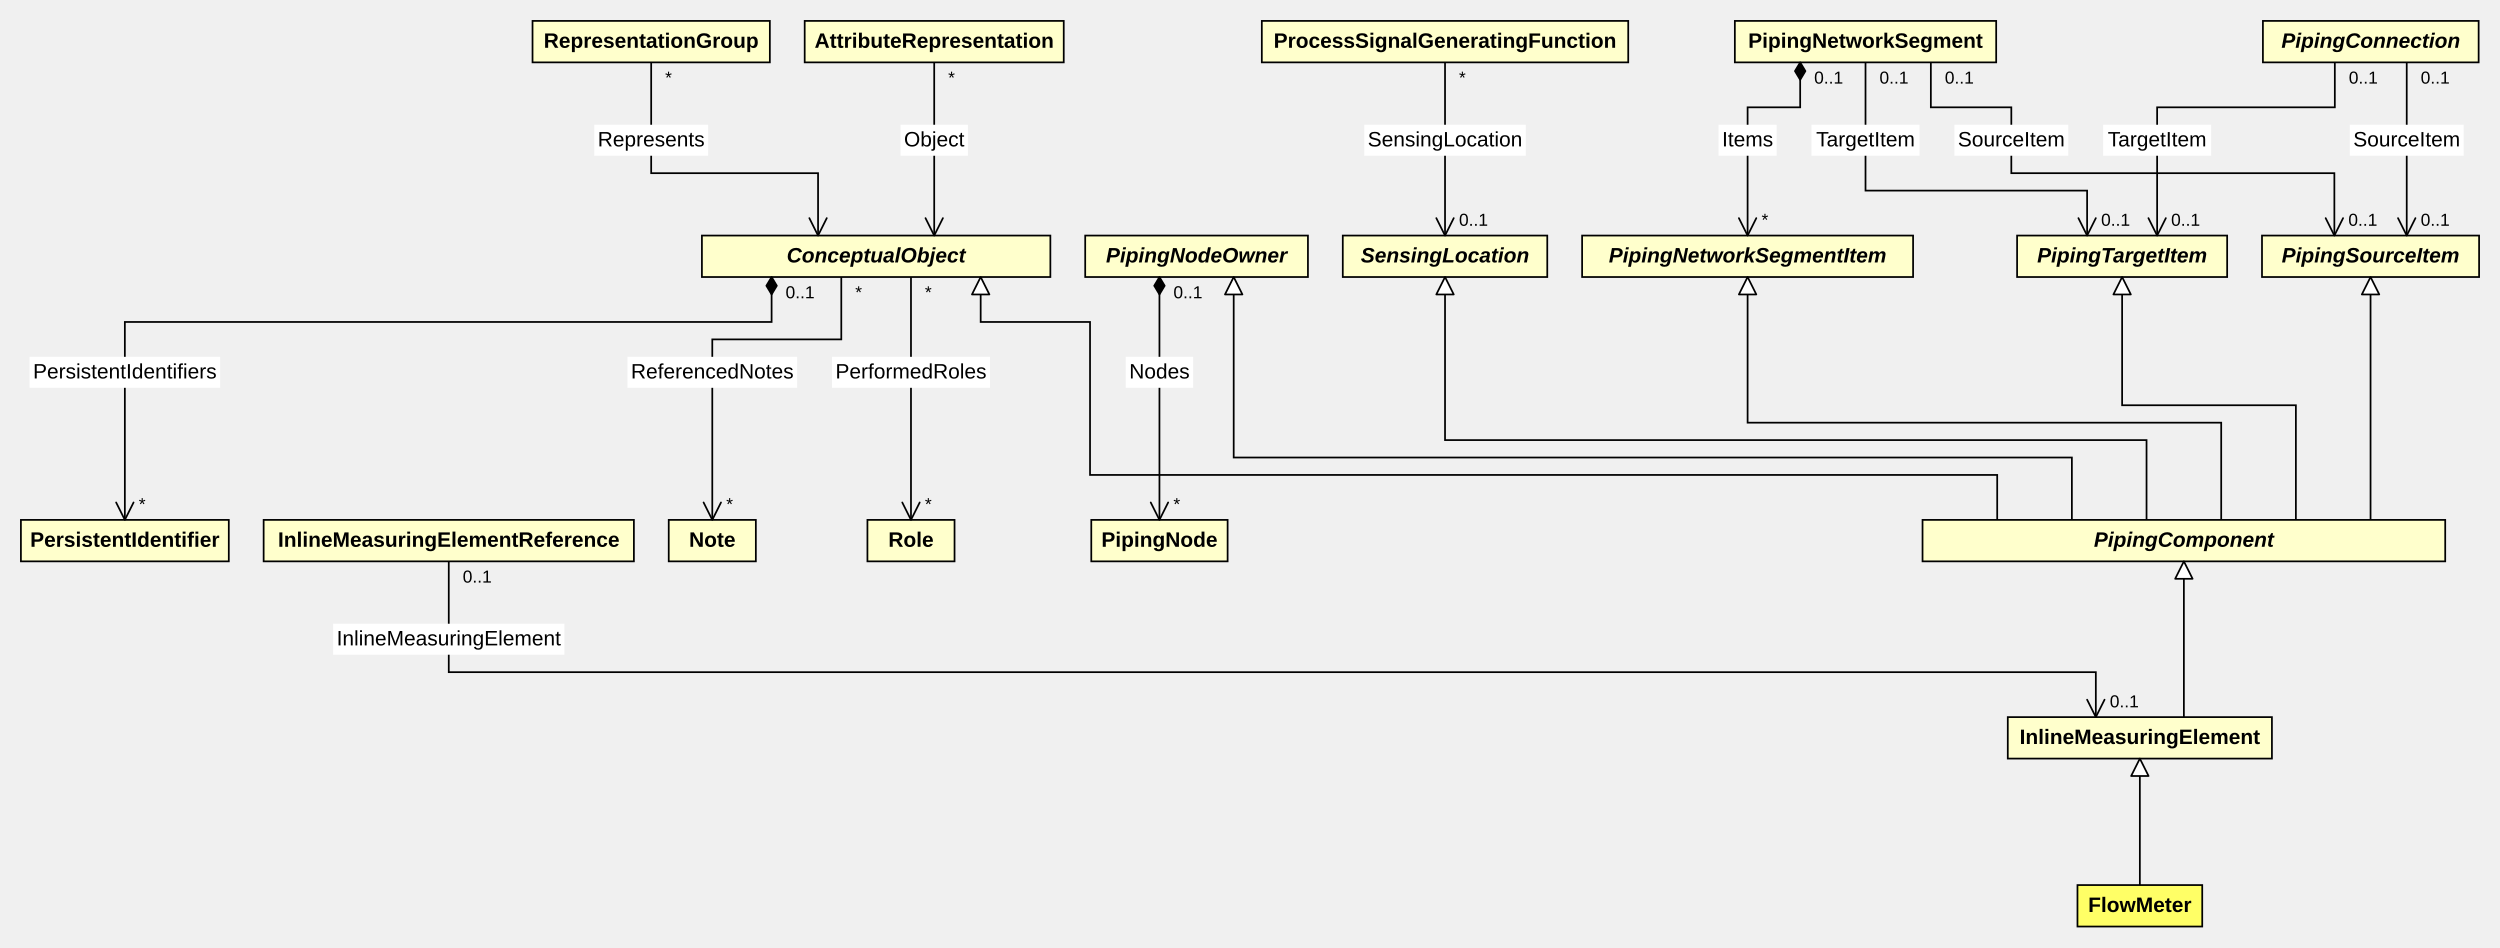
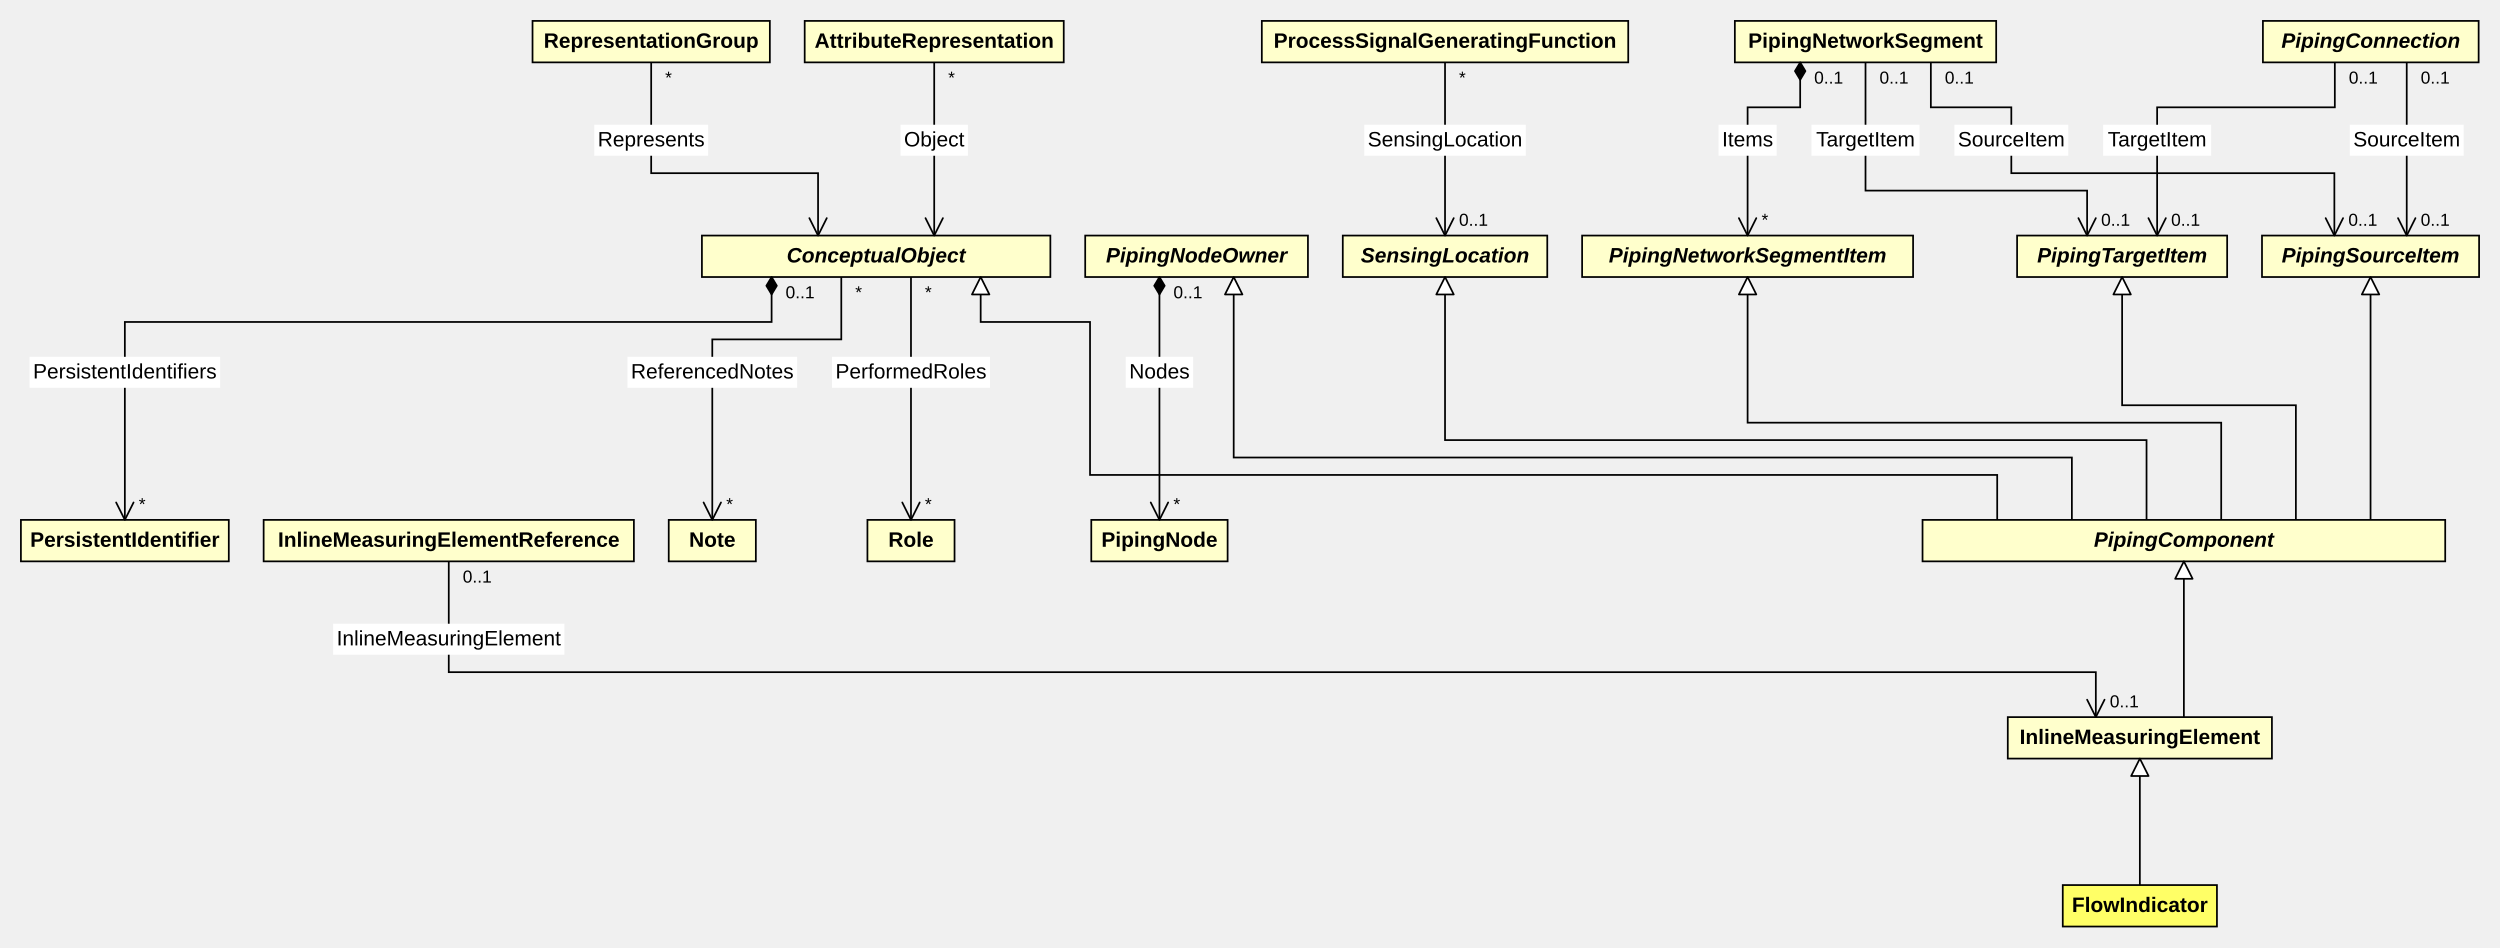
<svg xmlns="http://www.w3.org/2000/svg" width="1434.921px" height="543.8px" viewBox="0.0 0.0 1434.921 543.8">
  <style>
            .uml-foreground-stroke {
                stroke: black;
                stroke-width: 1px;
            }
            
            .uml-foreground-fill {
                fill: black;
            }
            
            .uml-background_color-type {
                fill: #ffffcc;
            }
            
            .uml-background_color-main_type {
                fill: #ffff66;
            }
            
            .uml-background_color-instance {
                fill: blue;
            }
            
            .uml-background_color-background {
                fill: white;
            }
            
            .uml-background_color-foreground {
                fill: black;
            }
            
            .uml-font-normal {
                font-family: Arial;
            }
            
            .uml-font-element {
                font-family: Arial;
            }
            
            .uml-fontsize-normal {
                font-size: 10px;
            }

            .uml-fontsize-large {
                font-size: 12px;
            }
            
            .uml-source_marker-closed_arrow {
                marker-start: url(#uml-marker-closed_arrow);
            }
            
            .uml-source_marker-open_arrow {
                marker-start: url(#uml-marker-open_arrow);
            }
            
            .uml-source_marker-filled_diamond {
                marker-start: url(#uml-marker-filled_diamond);
            }

            .uml-target_marker-closed_arrow {
                marker-end: url(#uml-marker-closed_arrow);
            }
            
            .uml-target_marker-open_arrow {
                marker-end: url(#uml-marker-open_arrow);
            }
            
            .uml-target_marker-filled_diamond {
                marker-end: url(#uml-marker-filled_diamond);
            }

            </style>
  <defs>
    <marker id="uml-marker-closed_arrow" viewBox="-2 -2 14 14" refX="10" refY="5.0" markerWidth="14" markerHeight="14" orient="auto-start-reverse">
      <path d="M 0 0 L 10 5.0 L 0 10 Z" stroke-linejoin="round" stroke-linecap="round" class="uml-foreground-stroke uml-background_color-background" />
    </marker>
    <marker id="uml-marker-open_arrow" viewBox="-2 -2 14 14" refX="10" refY="5.0" markerWidth="14" markerHeight="14" orient="auto-start-reverse">
      <path d="M 0 0 L 10 5.0 L 0 10" stroke-linejoin="round" stroke-linecap="round" fill="none" class="uml-foreground-stroke" />
    </marker>
    <marker id="uml-marker-filled_diamond" viewBox="-2 -2 14 14" refX="10" refY="5.0" markerWidth="14" markerHeight="14" orient="auto-start-reverse">
      <path d="M 0 5.0 L      5.0 2.0        10 5.0      5.0 8.0 Z       " stroke-linejoin="round" stroke-linecap="round" class="uml-foreground-stroke uml-background_color-foreground" />
    </marker>
  </defs>
  <rect class="uml-background_color-type uml-foreground-stroke" x="402.875" y="135.2" width="200.0" height="23.8" />
  <text x="502.875" text-anchor="middle" font-size="0px" y="150.64">
    <a href="../dexpi-models/Core/ConceptualObject.html">
      <tspan class="uml-foreground-fill uml-font-element uml-fontsize-large" font-weight="bold" font-style="italic">ConceptualObject</tspan>
    </a>
  </text>
  <rect class="uml-background_color-type uml-foreground-stroke" x="770.715" y="135.2" width="117.369" height="23.8" />
  <text x="829.399" text-anchor="middle" font-size="0px" y="150.64">
    <a href="../dexpi-models/Plant/Instrumentation/SensingLocation.html">
      <tspan class="uml-foreground-fill uml-font-element uml-fontsize-large" font-weight="bold" font-style="italic">SensingLocation</tspan>
    </a>
  </text>
  <rect class="uml-background_color-type uml-foreground-stroke" x="1103.475" y="298.4" width="300.0" height="23.8" />
  <text x="1253.475" text-anchor="middle" font-size="0px" y="313.84">
    <a href="../dexpi-models/Plant/Piping/PipingComponent.html">
      <tspan class="uml-foreground-fill uml-font-element uml-fontsize-large" font-weight="bold" font-style="italic">PipingComponent</tspan>
    </a>
  </text>
  <rect class="uml-background_color-type uml-foreground-stroke" x="1298.839" y="12.0" width="123.82" height="23.8" />
  <text x="1360.749" text-anchor="middle" font-size="0px" y="27.44">
    <a href="../dexpi-models/Plant/Piping/PipingConnection.html">
      <tspan class="uml-foreground-fill uml-font-element uml-fontsize-large" font-weight="bold" font-style="italic">PipingConnection</tspan>
    </a>
  </text>
  <rect class="uml-background_color-type uml-foreground-stroke" x="908.083" y="135.2" width="189.969" height="23.8" />
  <text x="1003.068" text-anchor="middle" font-size="0px" y="150.64">
    <a href="../dexpi-models/Plant/Piping/PipingNetworkSegmentItem.html">
      <tspan class="uml-foreground-fill uml-font-element uml-fontsize-large" font-weight="bold" font-style="italic">PipingNetworkSegmentItem</tspan>
    </a>
  </text>
  <rect class="uml-background_color-type uml-foreground-stroke" x="622.875" y="135.2" width="127.84" height="23.8" />
  <text x="686.795" text-anchor="middle" font-size="0px" y="150.64">
    <a href="../dexpi-models/Plant/Piping/PipingNodeOwner.html">
      <tspan class="uml-foreground-fill uml-font-element uml-fontsize-large" font-weight="bold" font-style="italic">PipingNodeOwner</tspan>
    </a>
  </text>
  <rect class="uml-background_color-type uml-foreground-stroke" x="1298.314" y="135.2" width="124.607" height="23.8" />
  <text x="1360.618" text-anchor="middle" font-size="0px" y="150.64">
    <a href="../dexpi-models/Plant/Piping/PipingSourceItem.html">
      <tspan class="uml-foreground-fill uml-font-element uml-fontsize-large" font-weight="bold" font-style="italic">PipingSourceItem</tspan>
    </a>
  </text>
  <rect class="uml-background_color-type uml-foreground-stroke" x="1157.748" y="135.2" width="120.566" height="23.8" />
  <text x="1218.031" text-anchor="middle" font-size="0px" y="150.64">
    <a href="../dexpi-models/Plant/Piping/PipingTargetItem.html">
      <tspan class="uml-foreground-fill uml-font-element uml-fontsize-large" font-weight="bold" font-style="italic">PipingTargetItem</tspan>
    </a>
  </text>
  <rect class="uml-background_color-type uml-foreground-stroke" x="461.866" y="12.0" width="148.684" height="23.8" />
  <text x="536.208" text-anchor="middle" font-size="0px" y="27.44">
    <a href="../dexpi-models/Core/Diagram/AttributeRepresentation.html">
      <tspan class="uml-foreground-fill uml-font-element uml-fontsize-large" font-weight="bold">AttributeRepresentation</tspan>
    </a>
  </text>
  <rect class="uml-background_color-type uml-foreground-stroke" x="305.654" y="12.0" width="136.212" height="23.8" />
  <text x="373.76" text-anchor="middle" font-size="0px" y="27.44">
    <a href="../dexpi-models/Core/Diagram/RepresentationGroup.html">
      <tspan class="uml-foreground-fill uml-font-element uml-fontsize-large" font-weight="bold">RepresentationGroup</tspan>
    </a>
  </text>
  <rect class="uml-background_color-type uml-foreground-stroke" x="383.831" y="298.4" width="50.0" height="23.8" />
  <text x="408.831" text-anchor="middle" font-size="0px" y="313.84">
    <a href="../dexpi-models/Core/Note.html">
      <tspan class="uml-foreground-fill uml-font-element uml-fontsize-large" font-weight="bold">Note</tspan>
    </a>
  </text>
  <rect class="uml-background_color-type uml-foreground-stroke" x="12.0" y="298.4" width="119.319" height="23.8" />
  <text x="71.659" text-anchor="middle" font-size="0px" y="313.84">
    <a href="../dexpi-models/Core/PersistentIdentifier.html">
      <tspan class="uml-foreground-fill uml-font-element uml-fontsize-large" font-weight="bold">PersistentIdentifier</tspan>
    </a>
  </text>
  <rect class="uml-background_color-type uml-foreground-stroke" x="497.875" y="298.4" width="50.0" height="23.8" />
  <text x="522.875" text-anchor="middle" font-size="0px" y="313.84">
    <a href="../dexpi-models/Core/Role.html">
      <tspan class="uml-foreground-fill uml-font-element uml-fontsize-large" font-weight="bold">Role</tspan>
    </a>
  </text>
-   <rect class="uml-background_color-main_type uml-foreground-stroke" x="1192.401" y="508" width="71.611" height="23.8" />
+   <rect class="uml-background_color-main_type uml-foreground-stroke" x="1183.958" y="508" width="88.497" height="23.8" />
  <text x="1228.207" text-anchor="middle" font-size="0px" y="523.44">
-     <tspan class="uml-foreground-fill uml-font-element uml-fontsize-large" font-weight="bold">FlowMeter</tspan>
+     <tspan class="uml-foreground-fill uml-font-element uml-fontsize-large" font-weight="bold">FlowIndicator</tspan>
  </text>
  <rect class="uml-background_color-type uml-foreground-stroke" x="151.319" y="298.4" width="212.512" height="23.8" />
  <text x="257.575" text-anchor="middle" font-size="0px" y="313.84">
    <a href="../dexpi-models/Plant/Instrumentation/InlineMeasuringElementReference.html">
      <tspan class="uml-foreground-fill uml-font-element uml-fontsize-large" font-weight="bold">InlineMeasuringElementReference</tspan>
    </a>
  </text>
  <rect class="uml-background_color-type uml-foreground-stroke" x="724.242" y="12.0" width="210.314" height="23.8" />
  <text x="829.399" text-anchor="middle" font-size="0px" y="27.44">
    <a href="../dexpi-models/Plant/Instrumentation/ProcessSignalGeneratingFunction.html">
      <tspan class="uml-foreground-fill uml-font-element uml-fontsize-large" font-weight="bold">ProcessSignalGeneratingFunction</tspan>
    </a>
  </text>
  <rect class="uml-background_color-type uml-foreground-stroke" x="1152.402" y="411.6" width="151.61" height="23.8" />
  <text x="1228.207" text-anchor="middle" font-size="0px" y="427.04">
    <a href="../dexpi-models/Plant/Piping/InlineMeasuringElement.html">
      <tspan class="uml-foreground-fill uml-font-element uml-fontsize-large" font-weight="bold">InlineMeasuringElement</tspan>
    </a>
  </text>
  <rect class="uml-background_color-type uml-foreground-stroke" x="995.747" y="12.0" width="150.0" height="23.8" />
  <text x="1070.747" text-anchor="middle" font-size="0px" y="27.44">
    <a href="../dexpi-models/Plant/Piping/PipingNetworkSegment.html">
      <tspan class="uml-foreground-fill uml-font-element uml-fontsize-large" font-weight="bold">PipingNetworkSegment</tspan>
    </a>
  </text>
  <rect class="uml-background_color-type uml-foreground-stroke" x="626.363" y="298.4" width="78.249" height="23.8" />
  <text x="665.488" text-anchor="middle" font-size="0px" y="313.84">
    <a href="../dexpi-models/Plant/Piping/PipingNode.html">
      <tspan class="uml-foreground-fill uml-font-element uml-fontsize-large" font-weight="bold">PipingNode</tspan>
    </a>
  </text>
  <polyline class="uml-foreground-stroke uml-source_marker-closed_arrow" points="562.875,159.0 562.875,184.8 625.644,184.8 625.644,213.2 625.644,214.2 625.644,272.6 1146.332,272.6 1146.332,298.4" fill="none" />
  <polyline class="uml-foreground-stroke uml-source_marker-closed_arrow" points="829.399,159.0 829.399,213.2 829.399,214.2 829.399,252.6 1232.046,252.6 1232.046,298.4" fill="none" />
  <polyline class="uml-foreground-stroke uml-source_marker-closed_arrow" points="1253.475,322.2 1253.475,366.4 1253.475,367.4 1253.475,411.6" fill="none" />
  <polyline class="uml-foreground-stroke uml-source_marker-closed_arrow" points="1003.068,159.0 1003.068,213.2 1003.068,214.2 1003.068,242.6 1274.903,242.6 1274.903,298.4" fill="none" />
  <polyline class="uml-foreground-stroke uml-source_marker-closed_arrow" points="708.101,159.0 708.101,213.2 708.101,214.2 708.101,262.6 1189.189,262.6 1189.189,298.4" fill="none" />
  <polyline class="uml-foreground-stroke uml-source_marker-closed_arrow" points="1360.618,159.0 1360.618,213.2 1360.618,214.2 1360.618,298.4" fill="none" />
  <polyline class="uml-foreground-stroke uml-source_marker-closed_arrow" points="1218.031,159.0 1218.031,213.2 1218.031,214.2 1218.031,232.6 1317.761,232.6 1317.761,298.4" fill="none" />
  <polyline class="uml-foreground-stroke uml-source_marker-closed_arrow" points="1228.207,435.4 1228.207,471.2 1228.207,472.2 1228.207,508" fill="none" />
  <rect class="uml-background_color-background " x="477.524" y="204.8" width="90.701" height="17.8" />
  <text x="522.875" text-anchor="middle" font-size="0px" y="217.24">
    <a href="../dexpi-models/Core/ConceptualObject.html#sp:core.conceptualobject.performedroles">
      <tspan class="uml-foreground-fill uml-font-element uml-fontsize-large">PerformedRoles</tspan>
    </a>
  </text>
  <polyline class="uml-foreground-stroke" points="522.875,159.0 522.875,204.8" fill="none" />
  <polyline class="uml-foreground-stroke uml-target_marker-open_arrow" points="522.875,222.6 522.875,298.4" fill="none" />
  <text x="530.875" font-size="0px" y="171.2">
    <tspan class="uml-foreground-fill uml-font-normal uml-fontsize-normal">*</tspan>
  </text>
  <text x="530.875" font-size="0px" y="292.8">
    <tspan class="uml-foreground-fill uml-font-normal uml-fontsize-normal">*</tspan>
  </text>
  <rect class="uml-background_color-background " x="16.969" y="204.8" width="109.381" height="17.8" />
  <text x="71.659" text-anchor="middle" font-size="0px" y="217.24">
    <a href="../dexpi-models/Core/ConceptualObject.html#sp:core.conceptualobject.persistentidentifiers">
      <tspan class="uml-foreground-fill uml-font-element uml-fontsize-large">PersistentIdentifiers</tspan>
    </a>
  </text>
  <polyline class="uml-foreground-stroke uml-source_marker-filled_diamond" points="442.875,159.0 442.875,184.8 71.659,184.8 71.659,204.8" fill="none" />
  <polyline class="uml-foreground-stroke uml-target_marker-open_arrow" points="71.659,222.6 71.659,298.4" fill="none" />
  <text x="450.875" font-size="0px" y="171.2">
    <tspan class="uml-foreground-fill uml-font-normal uml-fontsize-normal">0..1</tspan>
  </text>
  <text x="79.659" font-size="0px" y="292.8">
    <tspan class="uml-foreground-fill uml-font-normal uml-fontsize-normal">*</tspan>
  </text>
  <rect class="uml-background_color-background " x="360.137" y="204.8" width="97.387" height="17.8" />
  <text x="408.831" text-anchor="middle" font-size="0px" y="217.24">
    <a href="../dexpi-models/Core/ConceptualObject.html#sp:core.conceptualobject.referencednotes">
      <tspan class="uml-foreground-fill uml-font-element uml-fontsize-large">ReferencedNotes</tspan>
    </a>
  </text>
  <polyline class="uml-foreground-stroke" points="482.875,159.0 482.875,194.8 408.831,194.8 408.831,204.8" fill="none" />
  <polyline class="uml-foreground-stroke uml-target_marker-open_arrow" points="408.831,222.6 408.831,298.4" fill="none" />
  <text x="490.875" font-size="0px" y="171.2">
    <tspan class="uml-foreground-fill uml-font-normal uml-fontsize-normal">*</tspan>
  </text>
  <text x="416.831" font-size="0px" y="292.8">
    <tspan class="uml-foreground-fill uml-font-normal uml-fontsize-normal">*</tspan>
  </text>
  <rect class="uml-background_color-background " x="516.867" y="71.6" width="38.682" height="17.8" />
  <text x="536.208" text-anchor="middle" font-size="0px" y="84.04">
    <a href="../dexpi-models/Core/Diagram/AttributeRepresentation.html#sp:core.diagram.attributerepresentation.object">
      <tspan class="uml-foreground-fill uml-font-element uml-fontsize-large">Object</tspan>
    </a>
  </text>
  <polyline class="uml-foreground-stroke" points="536.208,35.8 536.208,71.6" fill="none" />
  <polyline class="uml-foreground-stroke uml-target_marker-open_arrow" points="536.208,89.4 536.208,135.2" fill="none" />
  <text x="544.208" font-size="0px" y="48.0">
    <tspan class="uml-foreground-fill uml-font-normal uml-fontsize-normal">*</tspan>
  </text>
  <rect class="uml-background_color-background " x="341.077" y="71.6" width="65.365" height="17.8" />
  <text x="373.76" text-anchor="middle" font-size="0px" y="84.04">
    <a href="../dexpi-models/Core/Diagram/RepresentationGroup.html#sp:core.diagram.representationgroup.represents">
      <tspan class="uml-foreground-fill uml-font-element uml-fontsize-large">Represents</tspan>
    </a>
  </text>
  <polyline class="uml-foreground-stroke" points="373.76,35.8 373.76,71.6" fill="none" />
  <polyline class="uml-foreground-stroke uml-target_marker-open_arrow" points="373.76,89.4 373.76,99.4 469.541,99.4 469.541,135.2" fill="none" />
  <text x="381.76" font-size="0px" y="48.0">
    <tspan class="uml-foreground-fill uml-font-normal uml-fontsize-normal">*</tspan>
  </text>
  <rect class="uml-background_color-background " x="191.207" y="358" width="132.736" height="17.8" />
  <text x="257.575" text-anchor="middle" font-size="0px" y="370.44">
    <a href="../dexpi-models/Plant/Instrumentation/InlineMeasuringElementReference.html#sp:plant.instrumentation.inlinemeasuringelementreference.inlinemeasuringelement">
      <tspan class="uml-foreground-fill uml-font-element uml-fontsize-large">InlineMeasuringElement</tspan>
    </a>
  </text>
  <polyline class="uml-foreground-stroke" points="257.575,322.2 257.575,358" fill="none" />
  <polyline class="uml-foreground-stroke uml-target_marker-open_arrow" points="257.575,375.8 257.575,385.8 1202.938,385.8 1202.938,411.6" fill="none" />
  <text x="265.575" font-size="0px" y="334.4">
    <tspan class="uml-foreground-fill uml-font-normal uml-fontsize-normal">0..1</tspan>
  </text>
  <text x="1210.938" font-size="0px" y="406">
    <tspan class="uml-foreground-fill uml-font-normal uml-fontsize-normal">0..1</tspan>
  </text>
  <rect class="uml-background_color-background " x="783.032" y="71.6" width="92.734" height="17.8" />
  <text x="829.399" text-anchor="middle" font-size="0px" y="84.04">
    <a href="../dexpi-models/Plant/Instrumentation/ProcessSignalGeneratingFunction.html#sp:plant.instrumentation.processsignalgeneratingfunction.sensinglocation">
      <tspan class="uml-foreground-fill uml-font-element uml-fontsize-large">SensingLocation</tspan>
    </a>
  </text>
  <polyline class="uml-foreground-stroke" points="829.399,35.8 829.399,71.6" fill="none" />
  <polyline class="uml-foreground-stroke uml-target_marker-open_arrow" points="829.399,89.4 829.399,135.2" fill="none" />
  <text x="837.399" font-size="0px" y="48.0">
    <tspan class="uml-foreground-fill uml-font-normal uml-fontsize-normal">*</tspan>
  </text>
  <text x="837.399" font-size="0px" y="129.6">
    <tspan class="uml-foreground-fill uml-font-normal uml-fontsize-normal">0..1</tspan>
  </text>
  <rect class="uml-background_color-background " x="1348.706" y="71.6" width="65.359" height="17.8" />
  <text x="1381.386" text-anchor="middle" font-size="0px" y="84.04">
    <a href="../dexpi-models/Plant/Piping/PipingConnection.html#sp:plant.piping.pipingconnection.sourceitem">
      <tspan class="uml-foreground-fill uml-font-element uml-fontsize-large">SourceItem</tspan>
    </a>
  </text>
  <polyline class="uml-foreground-stroke" points="1381.386,35.8 1381.386,71.6" fill="none" />
  <polyline class="uml-foreground-stroke uml-target_marker-open_arrow" points="1381.386,89.4 1381.386,135.2" fill="none" />
  <text x="1389.386" font-size="0px" y="48.0">
    <tspan class="uml-foreground-fill uml-font-normal uml-fontsize-normal">0..1</tspan>
  </text>
  <text x="1389.386" font-size="0px" y="129.6">
    <tspan class="uml-foreground-fill uml-font-normal uml-fontsize-normal">0..1</tspan>
  </text>
  <rect class="uml-background_color-background " x="1207.116" y="71.6" width="62.02" height="17.8" />
  <text x="1238.125" text-anchor="middle" font-size="0px" y="84.04">
    <a href="../dexpi-models/Plant/Piping/PipingConnection.html#sp:plant.piping.pipingconnection.targetitem">
      <tspan class="uml-foreground-fill uml-font-element uml-fontsize-large">TargetItem</tspan>
    </a>
  </text>
  <polyline class="uml-foreground-stroke" points="1340.112,35.8 1340.112,61.6 1238.125,61.6 1238.125,71.6" fill="none" />
  <polyline class="uml-foreground-stroke uml-target_marker-open_arrow" points="1238.125,89.4 1238.125,135.2" fill="none" />
  <text x="1348.112" font-size="0px" y="48.0">
    <tspan class="uml-foreground-fill uml-font-normal uml-fontsize-normal">0..1</tspan>
  </text>
  <text x="1246.125" font-size="0px" y="129.6">
    <tspan class="uml-foreground-fill uml-font-normal uml-fontsize-normal">0..1</tspan>
  </text>
  <rect class="uml-background_color-background " x="986.399" y="71.6" width="33.338" height="17.8" />
  <text x="1003.068" text-anchor="middle" font-size="0px" y="84.04">
    <a href="../dexpi-models/Plant/Piping/PipingNetworkSegment.html#sp:plant.piping.pipingnetworksegment.items">
      <tspan class="uml-foreground-fill uml-font-element uml-fontsize-large">Items</tspan>
    </a>
  </text>
  <polyline class="uml-foreground-stroke uml-source_marker-filled_diamond" points="1033.247,35.8 1033.247,61.6 1003.068,61.6 1003.068,71.6" fill="none" />
  <polyline class="uml-foreground-stroke uml-target_marker-open_arrow" points="1003.068,89.4 1003.068,135.2" fill="none" />
  <text x="1041.247" font-size="0px" y="48.0">
    <tspan class="uml-foreground-fill uml-font-normal uml-fontsize-normal">0..1</tspan>
  </text>
  <text x="1011.068" font-size="0px" y="129.6">
    <tspan class="uml-foreground-fill uml-font-normal uml-fontsize-normal">*</tspan>
  </text>
  <rect class="uml-background_color-background " x="1121.756" y="71.6" width="65.359" height="17.8" />
  <text x="1154.436" text-anchor="middle" font-size="0px" y="84.04">
    <a href="../dexpi-models/Plant/Piping/PipingNetworkSegment.html#sp:plant.piping.pipingnetworksegment.sourceitem">
      <tspan class="uml-foreground-fill uml-font-element uml-fontsize-large">SourceItem</tspan>
    </a>
  </text>
  <polyline class="uml-foreground-stroke" points="1108.247,35.8 1108.247,61.6 1154.436,61.6 1154.436,71.6" fill="none" />
  <polyline class="uml-foreground-stroke uml-target_marker-open_arrow" points="1154.436,89.4 1154.436,99.4 1339.85,99.4 1339.85,135.2" fill="none" />
  <text x="1116.247" font-size="0px" y="48.0">
    <tspan class="uml-foreground-fill uml-font-normal uml-fontsize-normal">0..1</tspan>
  </text>
  <text x="1347.85" font-size="0px" y="129.6">
    <tspan class="uml-foreground-fill uml-font-normal uml-fontsize-normal">0..1</tspan>
  </text>
  <rect class="uml-background_color-background " x="1039.737" y="71.6" width="62.02" height="17.8" />
  <text x="1070.747" text-anchor="middle" font-size="0px" y="84.04">
    <a href="../dexpi-models/Plant/Piping/PipingNetworkSegment.html#sp:plant.piping.pipingnetworksegment.targetitem">
      <tspan class="uml-foreground-fill uml-font-element uml-fontsize-large">TargetItem</tspan>
    </a>
  </text>
  <polyline class="uml-foreground-stroke" points="1070.747,35.8 1070.747,71.6" fill="none" />
  <polyline class="uml-foreground-stroke uml-target_marker-open_arrow" points="1070.747,89.4 1070.747,109.4 1197.937,109.4 1197.937,135.2" fill="none" />
  <text x="1078.747" font-size="0px" y="48.0">
    <tspan class="uml-foreground-fill uml-font-normal uml-fontsize-normal">0..1</tspan>
  </text>
  <text x="1205.937" font-size="0px" y="129.6">
    <tspan class="uml-foreground-fill uml-font-normal uml-fontsize-normal">0..1</tspan>
  </text>
  <rect class="uml-background_color-background " x="646.144" y="204.8" width="38.688" height="17.8" />
  <text x="665.488" text-anchor="middle" font-size="0px" y="217.24">
    <a href="../dexpi-models/Plant/Piping/PipingNodeOwner.html#sp:plant.piping.pipingnodeowner.nodes">
      <tspan class="uml-foreground-fill uml-font-element uml-fontsize-large">Nodes</tspan>
    </a>
  </text>
  <polyline class="uml-foreground-stroke uml-source_marker-filled_diamond" points="665.488,159.0 665.488,204.8" fill="none" />
  <polyline class="uml-foreground-stroke uml-target_marker-open_arrow" points="665.488,222.6 665.488,298.4" fill="none" />
  <text x="673.488" font-size="0px" y="171.2">
    <tspan class="uml-foreground-fill uml-font-normal uml-fontsize-normal">0..1</tspan>
  </text>
  <text x="673.488" font-size="0px" y="292.8">
    <tspan class="uml-foreground-fill uml-font-normal uml-fontsize-normal">*</tspan>
  </text>
</svg>
